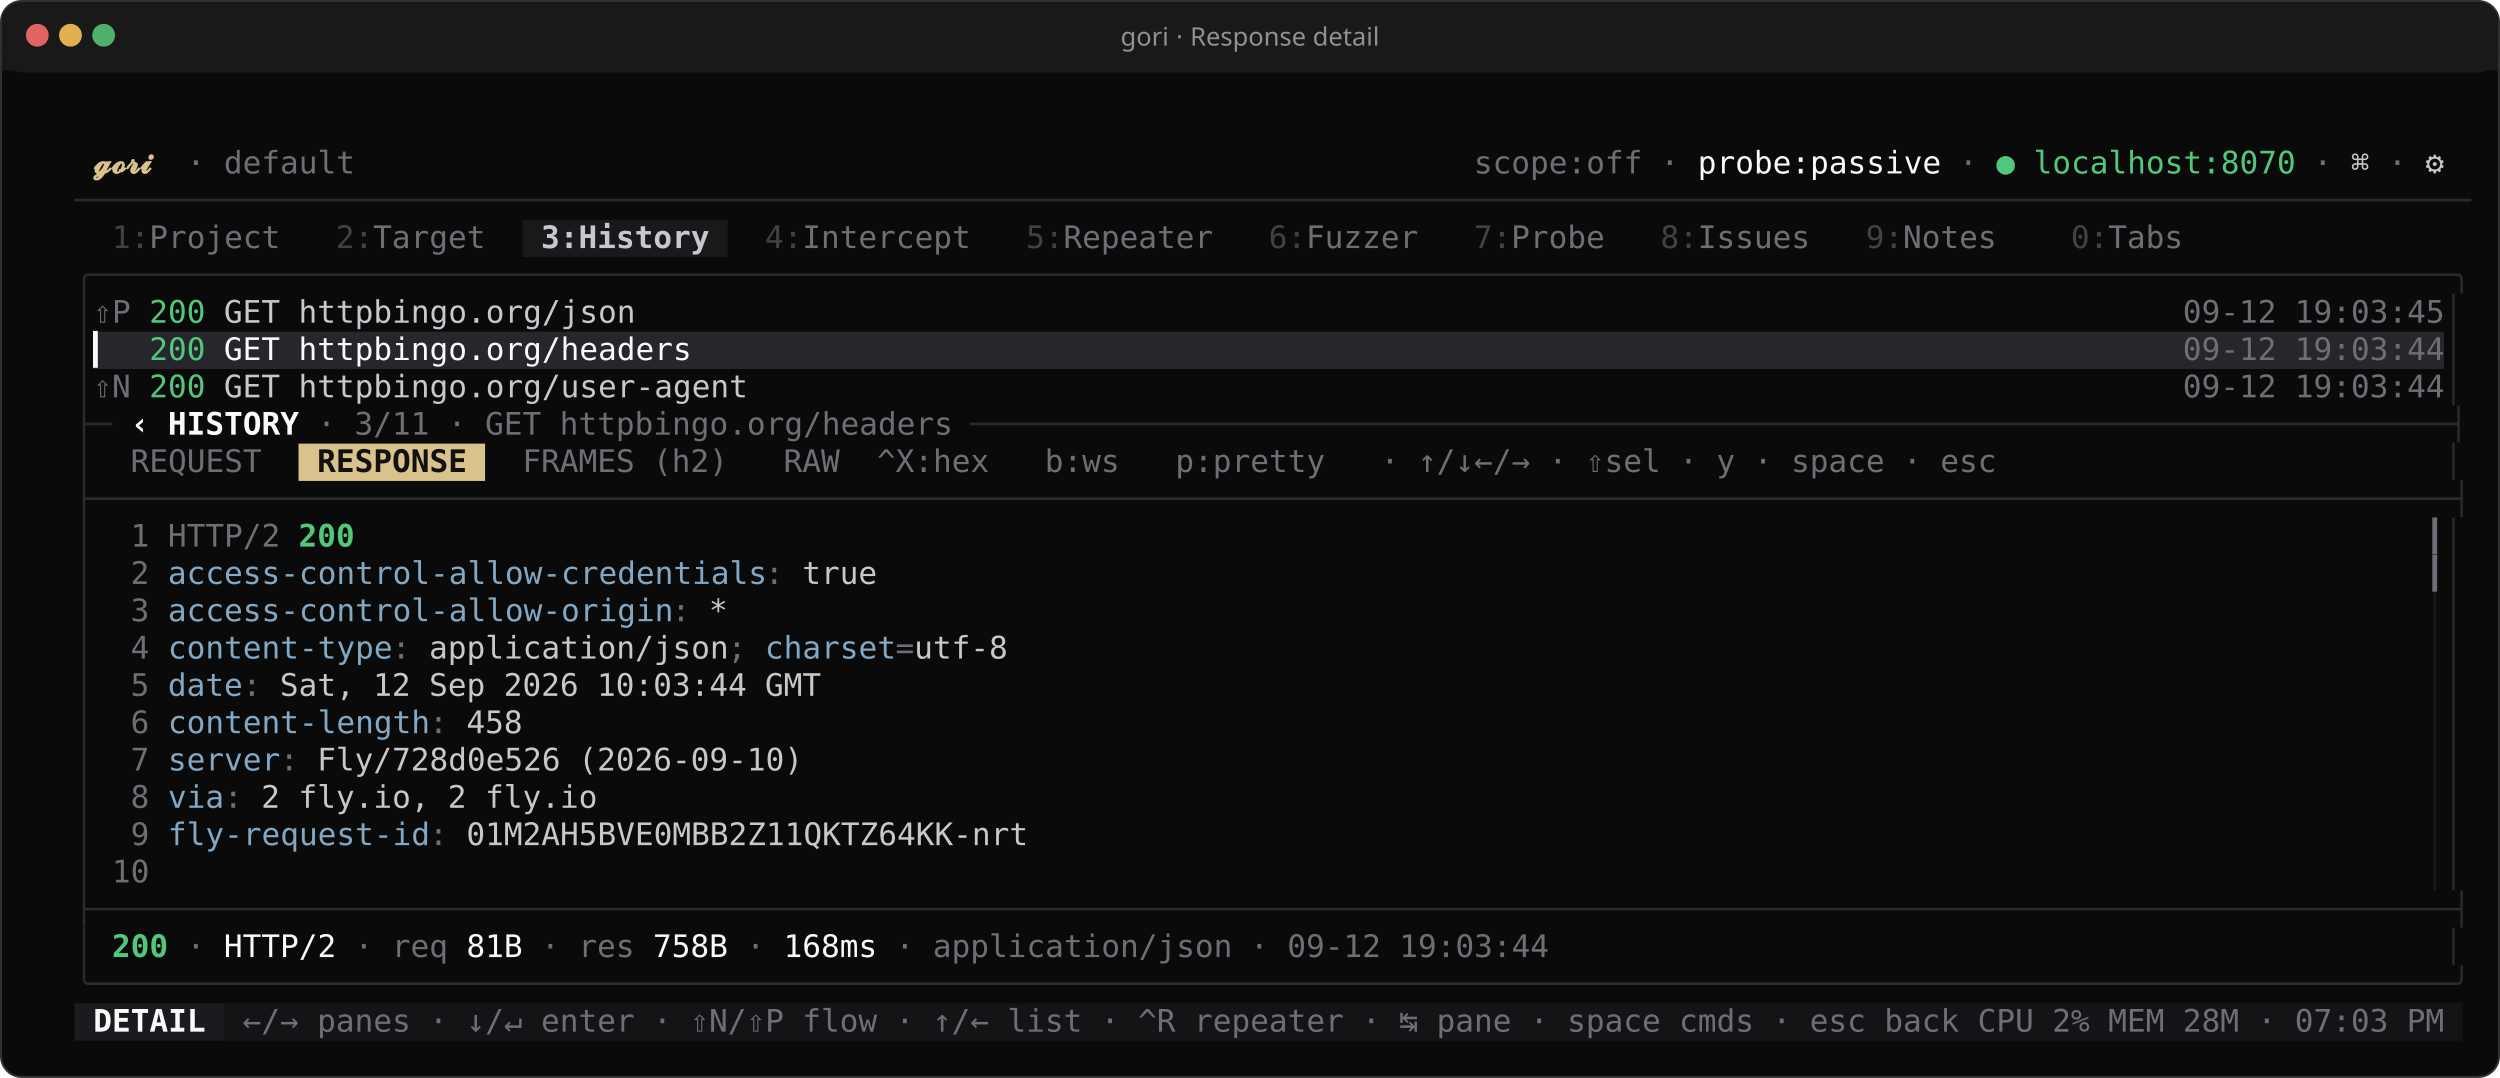
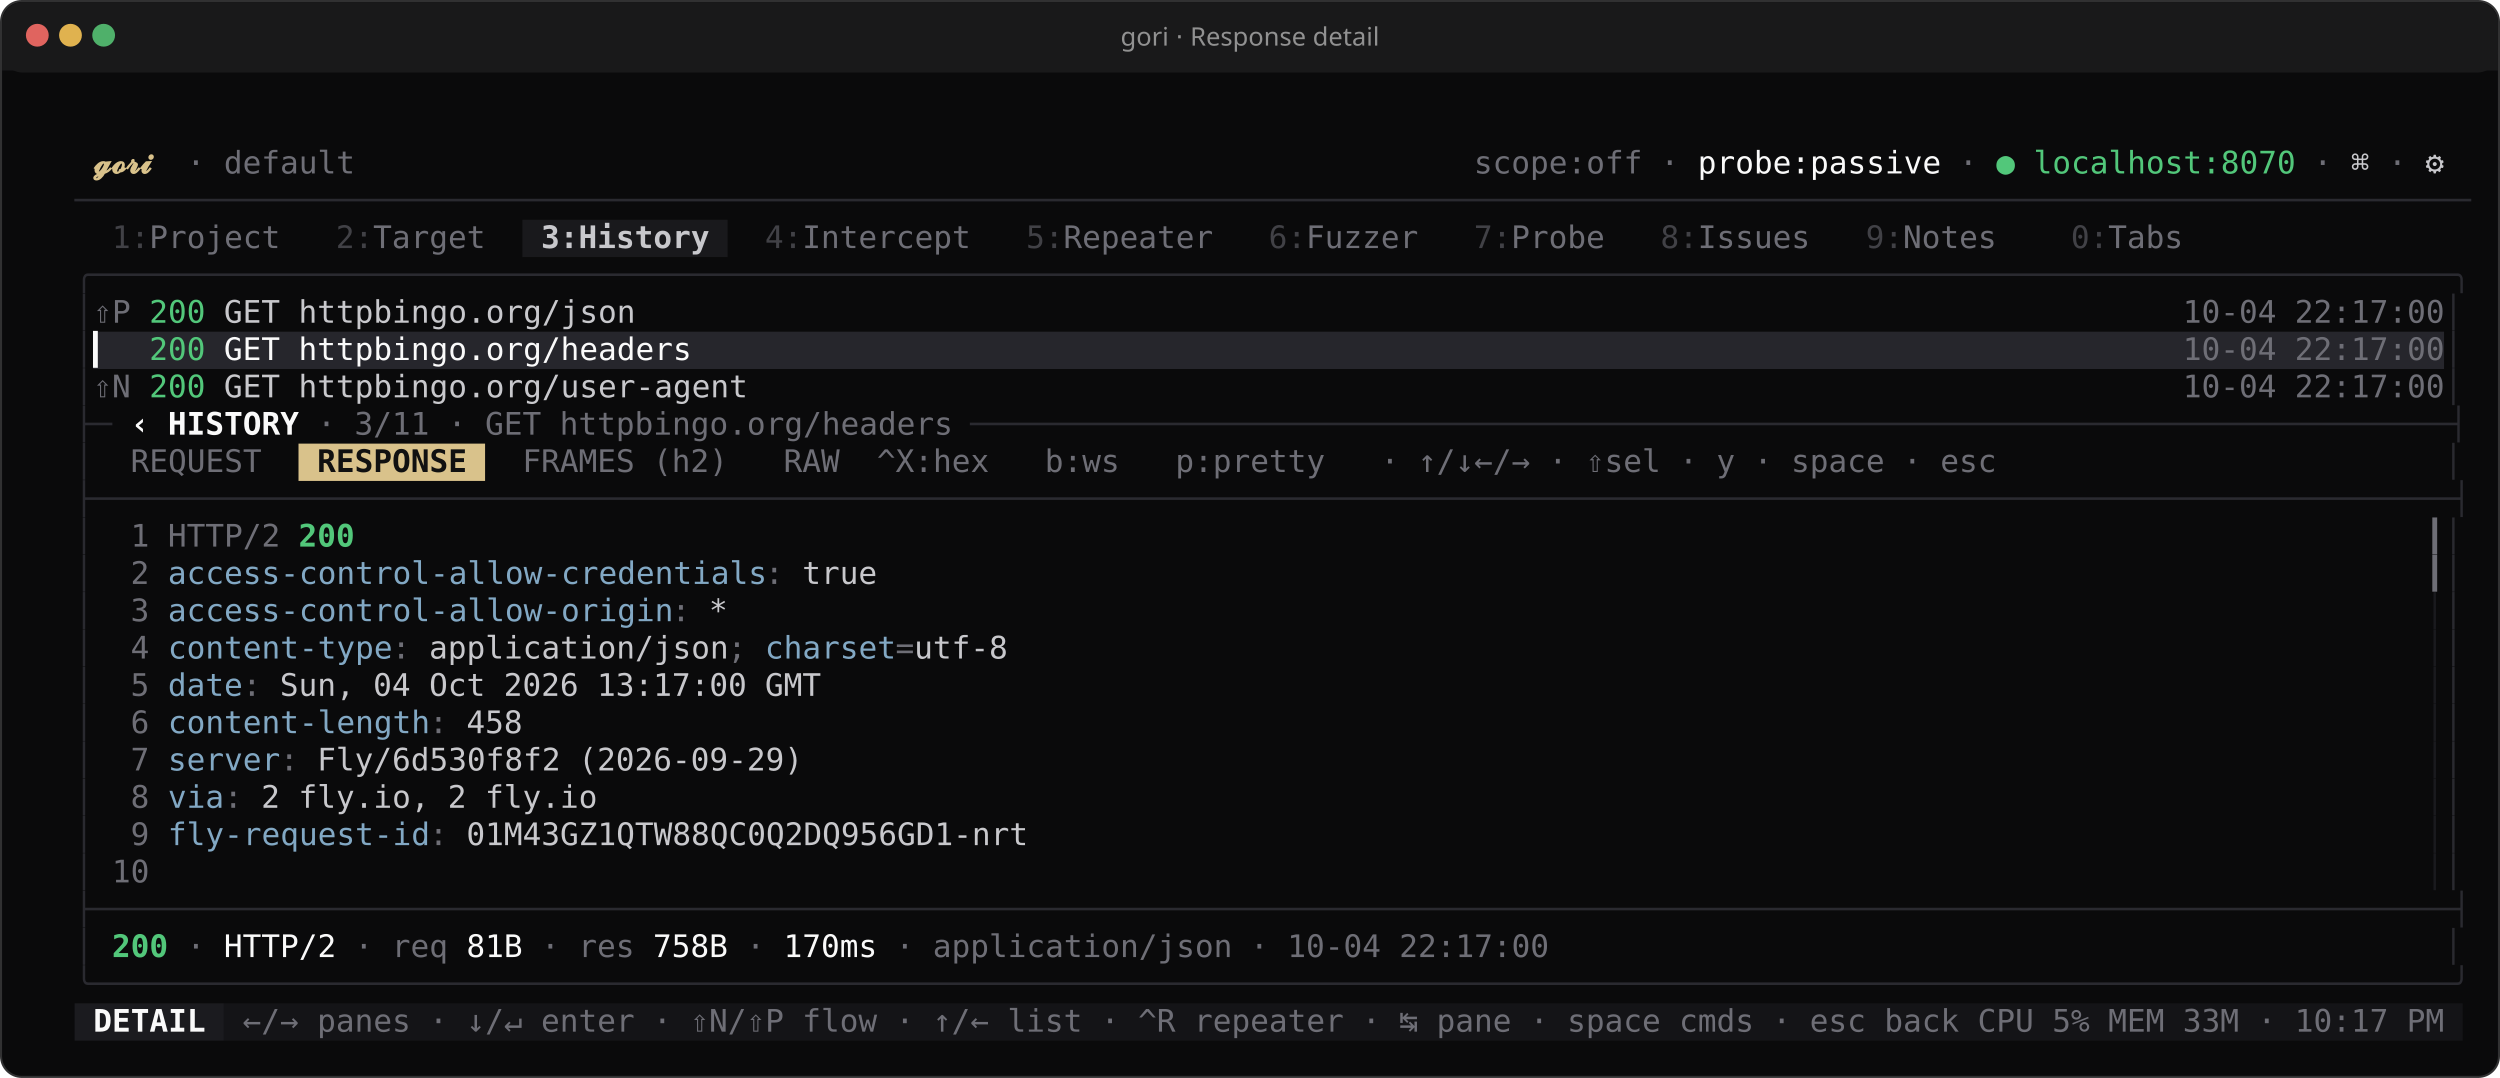
<svg xmlns="http://www.w3.org/2000/svg" width="1206" height="520" viewBox="0 0 1206.0 520.0" font-family="ui-monospace,'SF Mono','JetBrains Mono',Menlo,Consolas,monospace" font-size="15.0px" role="img" aria-label="gori · Response detail">
  <rect x="0.5" y="0.5" width="1205.0" height="519.0" rx="10" ry="10" fill="#0a0a0b" stroke="#313132" stroke-width="1" />
  <rect x="1" y="1" width="1204.0" height="34.0" rx="10" ry="10" fill="#19191a" />
  <rect x="1" y="24.0" width="1204.0" height="10" fill="#19191a" />
  <circle cx="18.0" cy="17.0" r="5.5" fill="#e0645f" />
  <circle cx="34.0" cy="17.0" r="5.5" fill="#e0b24f" />
  <circle cx="50.0" cy="17.0" r="5.5" fill="#4fb06a" />
  <text x="603.0" y="22.0" text-anchor="middle" fill="#919191" font-family="'Apple Symbols','Segoe UI Symbol','Cambria Math','STIX Two Math','Noto Sans Math','DejaVu Sans',ui-monospace,'SF Mono','JetBrains Mono',Menlo,Consolas,monospace" font-size="12.3px">gori · Response detail</text>
  <rect x="252.00" y="106.00" width="99.00" height="18.00" fill="#19191c" />
  <rect x="45.00" y="160.00" width="1134.00" height="18.00" fill="#26262c" />
  <rect x="144.00" y="214.00" width="90.00" height="18.00" fill="#d9c28b" />
  <rect x="36.00" y="484.00" width="72.00" height="18.00" fill="#1b1b1f" />
  <rect x="108.00" y="484.00" width="1080.00" height="18.00" fill="#141417" />
  <text x="45.00" y="83.68" textLength="36.00" lengthAdjust="spacingAndGlyphs" fill="#d9c28b" font-weight="700" xml:space="preserve">𝓰𝓸𝓻𝓲</text>
  <text x="90.00" y="83.68" textLength="9.00" lengthAdjust="spacingAndGlyphs" fill="#6e6e76" xml:space="preserve">·</text>
  <text x="108.00" y="83.68" textLength="63.00" lengthAdjust="spacingAndGlyphs" fill="#6e6e76" xml:space="preserve">default</text>
  <text x="711.00" y="83.68" textLength="81.00" lengthAdjust="spacingAndGlyphs" fill="#6e6e76" xml:space="preserve">scope:off</text>
  <text x="801.00" y="83.68" textLength="9.00" lengthAdjust="spacingAndGlyphs" fill="#6e6e76" xml:space="preserve">·</text>
  <text x="819.00" y="83.68" textLength="117.00" lengthAdjust="spacingAndGlyphs" fill="#fafafa" xml:space="preserve">probe:passive</text>
  <text x="945.00" y="83.68" textLength="9.00" lengthAdjust="spacingAndGlyphs" fill="#6e6e76" xml:space="preserve">·</text>
  <text x="963.00" y="83.68" textLength="9.00" lengthAdjust="spacingAndGlyphs" fill="#52c77a" xml:space="preserve">●</text>
  <text x="981.00" y="83.68" textLength="126.00" lengthAdjust="spacingAndGlyphs" fill="#52c77a" xml:space="preserve">localhost:8070</text>
  <text x="1116.00" y="83.68" textLength="9.00" lengthAdjust="spacingAndGlyphs" fill="#6e6e76" xml:space="preserve">·</text>
  <text x="1134.00" y="83.68" textLength="9.00" lengthAdjust="spacingAndGlyphs" fill="#c8c8cc" xml:space="preserve">⌘</text>
  <text x="1152.00" y="83.68" textLength="9.00" lengthAdjust="spacingAndGlyphs" fill="#6e6e76" xml:space="preserve">·</text>
  <text x="1170.00" y="83.68" textLength="9.00" lengthAdjust="spacingAndGlyphs" fill="#c8c8cc" xml:space="preserve">⚙</text>
  <text x="36.00" y="101.68" textLength="1152.00" lengthAdjust="spacingAndGlyphs" fill="#2a2a30" xml:space="preserve">────────────────────────────────────────────────────────────────────────────────────────────────────────────────────────────────</text>
  <text x="54.00" y="119.68" textLength="18.00" lengthAdjust="spacingAndGlyphs" fill="#414146" xml:space="preserve">1:</text>
  <text x="72.00" y="119.68" textLength="63.00" lengthAdjust="spacingAndGlyphs" fill="#6e6e76" xml:space="preserve">Project</text>
  <text x="162.00" y="119.68" textLength="18.00" lengthAdjust="spacingAndGlyphs" fill="#414146" xml:space="preserve">2:</text>
  <text x="180.00" y="119.68" textLength="54.00" lengthAdjust="spacingAndGlyphs" fill="#6e6e76" xml:space="preserve">Target</text>
  <text x="261.00" y="119.68" textLength="81.00" lengthAdjust="spacingAndGlyphs" fill="#c8c8cc" font-weight="700" xml:space="preserve">3:History</text>
  <text x="369.00" y="119.68" textLength="18.00" lengthAdjust="spacingAndGlyphs" fill="#414146" xml:space="preserve">4:</text>
  <text x="387.00" y="119.68" textLength="81.00" lengthAdjust="spacingAndGlyphs" fill="#6e6e76" xml:space="preserve">Intercept</text>
  <text x="495.00" y="119.68" textLength="18.00" lengthAdjust="spacingAndGlyphs" fill="#414146" xml:space="preserve">5:</text>
  <text x="513.00" y="119.68" textLength="72.00" lengthAdjust="spacingAndGlyphs" fill="#6e6e76" xml:space="preserve">Repeater</text>
  <text x="612.00" y="119.68" textLength="18.00" lengthAdjust="spacingAndGlyphs" fill="#414146" xml:space="preserve">6:</text>
  <text x="630.00" y="119.68" textLength="54.00" lengthAdjust="spacingAndGlyphs" fill="#6e6e76" xml:space="preserve">Fuzzer</text>
  <text x="711.00" y="119.68" textLength="18.00" lengthAdjust="spacingAndGlyphs" fill="#414146" xml:space="preserve">7:</text>
  <text x="729.00" y="119.68" textLength="45.00" lengthAdjust="spacingAndGlyphs" fill="#6e6e76" xml:space="preserve">Probe</text>
  <text x="801.00" y="119.68" textLength="18.00" lengthAdjust="spacingAndGlyphs" fill="#414146" xml:space="preserve">8:</text>
  <text x="819.00" y="119.68" textLength="54.00" lengthAdjust="spacingAndGlyphs" fill="#6e6e76" xml:space="preserve">Issues</text>
  <text x="900.00" y="119.68" textLength="18.00" lengthAdjust="spacingAndGlyphs" fill="#414146" xml:space="preserve">9:</text>
  <text x="918.00" y="119.68" textLength="45.00" lengthAdjust="spacingAndGlyphs" fill="#6e6e76" xml:space="preserve">Notes</text>
  <text x="999.00" y="119.68" textLength="18.00" lengthAdjust="spacingAndGlyphs" fill="#414146" xml:space="preserve">0:</text>
  <text x="1017.00" y="119.68" textLength="36.00" lengthAdjust="spacingAndGlyphs" fill="#6e6e76" xml:space="preserve">Tabs</text>
  <text x="36.00" y="137.68" textLength="1152.00" lengthAdjust="spacingAndGlyphs" fill="#2a2a30" xml:space="preserve">╭──────────────────────────────────────────────────────────────────────────────────────────────────────────────────────────────╮</text>
  <text x="36.00" y="155.68" textLength="9.00" lengthAdjust="spacingAndGlyphs" fill="#2a2a30" xml:space="preserve">│</text>
  <text x="45.00" y="155.68" textLength="18.00" lengthAdjust="spacingAndGlyphs" fill="#6e6e76" xml:space="preserve">⇧P</text>
  <text x="72.00" y="155.68" textLength="27.00" lengthAdjust="spacingAndGlyphs" fill="#52c77a" xml:space="preserve">200</text>
  <text x="108.00" y="155.68" textLength="27.00" lengthAdjust="spacingAndGlyphs" fill="#c8c8cc" xml:space="preserve">GET</text>
  <text x="144.00" y="155.68" textLength="162.00" lengthAdjust="spacingAndGlyphs" fill="#c8c8cc" xml:space="preserve">httpbingo.org/json</text>
-   <text x="1053.00" y="155.68" textLength="45.00" lengthAdjust="spacingAndGlyphs" fill="#6e6e76" xml:space="preserve">09-12</text>
-   <text x="1107.00" y="155.68" textLength="72.00" lengthAdjust="spacingAndGlyphs" fill="#6e6e76" xml:space="preserve">19:03:45</text>
+   <text x="1053.00" y="155.68" textLength="45.00" lengthAdjust="spacingAndGlyphs" fill="#6e6e76" xml:space="preserve">10-04</text>
+   <text x="1107.00" y="155.68" textLength="72.00" lengthAdjust="spacingAndGlyphs" fill="#6e6e76" xml:space="preserve">22:17:00</text>
  <text x="1179.00" y="155.68" textLength="9.00" lengthAdjust="spacingAndGlyphs" fill="#2a2a30" xml:space="preserve">│</text>
  <text x="36.00" y="173.68" textLength="9.00" lengthAdjust="spacingAndGlyphs" fill="#2a2a30" xml:space="preserve">│</text>
  <text x="45.00" y="173.68" textLength="9.00" lengthAdjust="spacingAndGlyphs" fill="#fafafa" xml:space="preserve">▎</text>
  <text x="72.00" y="173.68" textLength="27.00" lengthAdjust="spacingAndGlyphs" fill="#52c77a" xml:space="preserve">200</text>
  <text x="108.00" y="173.68" textLength="27.00" lengthAdjust="spacingAndGlyphs" fill="#fafafa" xml:space="preserve">GET</text>
  <text x="144.00" y="173.68" textLength="189.00" lengthAdjust="spacingAndGlyphs" fill="#fafafa" xml:space="preserve">httpbingo.org/headers</text>
-   <text x="1053.00" y="173.68" textLength="45.00" lengthAdjust="spacingAndGlyphs" fill="#6e6e76" xml:space="preserve">09-12</text>
-   <text x="1107.00" y="173.68" textLength="72.00" lengthAdjust="spacingAndGlyphs" fill="#6e6e76" xml:space="preserve">19:03:44</text>
+   <text x="1053.00" y="173.68" textLength="45.00" lengthAdjust="spacingAndGlyphs" fill="#6e6e76" xml:space="preserve">10-04</text>
+   <text x="1107.00" y="173.68" textLength="72.00" lengthAdjust="spacingAndGlyphs" fill="#6e6e76" xml:space="preserve">22:17:00</text>
  <text x="1179.00" y="173.68" textLength="9.00" lengthAdjust="spacingAndGlyphs" fill="#2a2a30" xml:space="preserve">│</text>
  <text x="36.00" y="191.68" textLength="9.00" lengthAdjust="spacingAndGlyphs" fill="#2a2a30" xml:space="preserve">│</text>
  <text x="45.00" y="191.68" textLength="18.00" lengthAdjust="spacingAndGlyphs" fill="#6e6e76" xml:space="preserve">⇧N</text>
  <text x="72.00" y="191.68" textLength="27.00" lengthAdjust="spacingAndGlyphs" fill="#52c77a" xml:space="preserve">200</text>
  <text x="108.00" y="191.68" textLength="27.00" lengthAdjust="spacingAndGlyphs" fill="#c8c8cc" xml:space="preserve">GET</text>
  <text x="144.00" y="191.68" textLength="216.00" lengthAdjust="spacingAndGlyphs" fill="#c8c8cc" xml:space="preserve">httpbingo.org/user-agent</text>
-   <text x="1053.00" y="191.68" textLength="45.00" lengthAdjust="spacingAndGlyphs" fill="#6e6e76" xml:space="preserve">09-12</text>
-   <text x="1107.00" y="191.68" textLength="72.00" lengthAdjust="spacingAndGlyphs" fill="#6e6e76" xml:space="preserve">19:03:44</text>
+   <text x="1053.00" y="191.68" textLength="45.00" lengthAdjust="spacingAndGlyphs" fill="#6e6e76" xml:space="preserve">10-04</text>
+   <text x="1107.00" y="191.68" textLength="72.00" lengthAdjust="spacingAndGlyphs" fill="#6e6e76" xml:space="preserve">22:17:00</text>
  <text x="1179.00" y="191.68" textLength="9.00" lengthAdjust="spacingAndGlyphs" fill="#2a2a30" xml:space="preserve">│</text>
  <text x="36.00" y="209.68" textLength="18.00" lengthAdjust="spacingAndGlyphs" fill="#2a2a30" xml:space="preserve">├─</text>
  <text x="63.00" y="209.68" textLength="9.00" lengthAdjust="spacingAndGlyphs" fill="#fafafa" font-weight="700" xml:space="preserve">‹</text>
  <text x="81.00" y="209.68" textLength="63.00" lengthAdjust="spacingAndGlyphs" fill="#fafafa" font-weight="700" xml:space="preserve">HISTORY</text>
  <text x="153.00" y="209.68" textLength="9.00" lengthAdjust="spacingAndGlyphs" fill="#6e6e76" xml:space="preserve">·</text>
  <text x="171.00" y="209.68" textLength="36.00" lengthAdjust="spacingAndGlyphs" fill="#6e6e76" xml:space="preserve">3/11</text>
  <text x="216.00" y="209.68" textLength="9.00" lengthAdjust="spacingAndGlyphs" fill="#6e6e76" xml:space="preserve">·</text>
  <text x="234.00" y="209.68" textLength="27.00" lengthAdjust="spacingAndGlyphs" fill="#6e6e76" xml:space="preserve">GET</text>
  <text x="270.00" y="209.68" textLength="189.00" lengthAdjust="spacingAndGlyphs" fill="#6e6e76" xml:space="preserve">httpbingo.org/headers</text>
  <text x="468.00" y="209.68" textLength="720.00" lengthAdjust="spacingAndGlyphs" fill="#2a2a30" xml:space="preserve">───────────────────────────────────────────────────────────────────────────────┤</text>
  <text x="36.00" y="227.68" textLength="9.00" lengthAdjust="spacingAndGlyphs" fill="#2a2a30" xml:space="preserve">│</text>
  <text x="63.00" y="227.68" textLength="63.00" lengthAdjust="spacingAndGlyphs" fill="#6e6e76" xml:space="preserve">REQUEST</text>
  <text x="153.00" y="227.68" textLength="72.00" lengthAdjust="spacingAndGlyphs" fill="#111111" font-weight="700" xml:space="preserve">RESPONSE</text>
  <text x="252.00" y="227.68" textLength="54.00" lengthAdjust="spacingAndGlyphs" fill="#6e6e76" xml:space="preserve">FRAMES</text>
  <text x="315.00" y="227.68" textLength="36.00" lengthAdjust="spacingAndGlyphs" fill="#6e6e76" xml:space="preserve">(h2)</text>
  <text x="378.00" y="227.68" textLength="27.00" lengthAdjust="spacingAndGlyphs" fill="#6e6e76" xml:space="preserve">RAW</text>
  <text x="423.00" y="227.68" textLength="54.00" lengthAdjust="spacingAndGlyphs" fill="#6e6e76" xml:space="preserve">^X:hex</text>
  <text x="504.00" y="227.68" textLength="36.00" lengthAdjust="spacingAndGlyphs" fill="#6e6e76" xml:space="preserve">b:ws</text>
  <text x="567.00" y="227.68" textLength="72.00" lengthAdjust="spacingAndGlyphs" fill="#6e6e76" xml:space="preserve">p:pretty</text>
  <text x="666.00" y="227.68" textLength="9.00" lengthAdjust="spacingAndGlyphs" fill="#6e6e76" xml:space="preserve">·</text>
  <text x="684.00" y="227.68" textLength="54.00" lengthAdjust="spacingAndGlyphs" fill="#6e6e76" xml:space="preserve">↑/↓←/→</text>
  <text x="747.00" y="227.68" textLength="9.00" lengthAdjust="spacingAndGlyphs" fill="#6e6e76" xml:space="preserve">·</text>
  <text x="765.00" y="227.68" textLength="36.00" lengthAdjust="spacingAndGlyphs" fill="#6e6e76" xml:space="preserve">⇧sel</text>
  <text x="810.00" y="227.68" textLength="9.00" lengthAdjust="spacingAndGlyphs" fill="#6e6e76" xml:space="preserve">·</text>
  <text x="828.00" y="227.68" textLength="9.00" lengthAdjust="spacingAndGlyphs" fill="#6e6e76" xml:space="preserve">y</text>
  <text x="846.00" y="227.68" textLength="9.00" lengthAdjust="spacingAndGlyphs" fill="#6e6e76" xml:space="preserve">·</text>
  <text x="864.00" y="227.68" textLength="45.00" lengthAdjust="spacingAndGlyphs" fill="#6e6e76" xml:space="preserve">space</text>
  <text x="918.00" y="227.68" textLength="9.00" lengthAdjust="spacingAndGlyphs" fill="#6e6e76" xml:space="preserve">·</text>
  <text x="936.00" y="227.68" textLength="27.00" lengthAdjust="spacingAndGlyphs" fill="#6e6e76" xml:space="preserve">esc</text>
  <text x="1179.00" y="227.68" textLength="9.00" lengthAdjust="spacingAndGlyphs" fill="#2a2a30" xml:space="preserve">│</text>
  <text x="36.00" y="245.68" textLength="1152.00" lengthAdjust="spacingAndGlyphs" fill="#2a2a30" xml:space="preserve">├──────────────────────────────────────────────────────────────────────────────────────────────────────────────────────────────┤</text>
  <text x="36.00" y="263.68" textLength="9.00" lengthAdjust="spacingAndGlyphs" fill="#2a2a30" xml:space="preserve">│</text>
  <text x="63.00" y="263.68" textLength="9.00" lengthAdjust="spacingAndGlyphs" fill="#6e6e76" xml:space="preserve">1</text>
  <text x="81.00" y="263.68" textLength="54.00" lengthAdjust="spacingAndGlyphs" fill="#6e6e76" xml:space="preserve">HTTP/2</text>
  <text x="144.00" y="263.68" textLength="27.00" lengthAdjust="spacingAndGlyphs" fill="#52c77a" font-weight="700" xml:space="preserve">200</text>
  <text x="1170.00" y="263.68" textLength="9.00" lengthAdjust="spacingAndGlyphs" fill="#6e6e76" xml:space="preserve">┃</text>
  <text x="1179.00" y="263.68" textLength="9.00" lengthAdjust="spacingAndGlyphs" fill="#2a2a30" xml:space="preserve">│</text>
  <text x="36.00" y="281.68" textLength="9.00" lengthAdjust="spacingAndGlyphs" fill="#2a2a30" xml:space="preserve">│</text>
  <text x="63.00" y="281.68" textLength="9.00" lengthAdjust="spacingAndGlyphs" fill="#6e6e76" xml:space="preserve">2</text>
  <text x="81.00" y="281.68" textLength="288.00" lengthAdjust="spacingAndGlyphs" fill="#82a8c4" xml:space="preserve">access-control-allow-credentials</text>
  <text x="369.00" y="281.68" textLength="9.00" lengthAdjust="spacingAndGlyphs" fill="#6e6e76" xml:space="preserve">:</text>
  <text x="387.00" y="281.68" textLength="36.00" lengthAdjust="spacingAndGlyphs" fill="#c8c8cc" xml:space="preserve">true</text>
  <text x="1170.00" y="281.68" textLength="9.00" lengthAdjust="spacingAndGlyphs" fill="#6e6e76" xml:space="preserve">┃</text>
  <text x="1179.00" y="281.68" textLength="9.00" lengthAdjust="spacingAndGlyphs" fill="#2a2a30" xml:space="preserve">│</text>
  <text x="36.00" y="299.68" textLength="9.00" lengthAdjust="spacingAndGlyphs" fill="#2a2a30" xml:space="preserve">│</text>
  <text x="63.00" y="299.68" textLength="9.00" lengthAdjust="spacingAndGlyphs" fill="#6e6e76" xml:space="preserve">3</text>
  <text x="81.00" y="299.68" textLength="243.00" lengthAdjust="spacingAndGlyphs" fill="#82a8c4" xml:space="preserve">access-control-allow-origin</text>
  <text x="324.00" y="299.68" textLength="9.00" lengthAdjust="spacingAndGlyphs" fill="#6e6e76" xml:space="preserve">:</text>
  <text x="342.00" y="299.68" textLength="9.00" lengthAdjust="spacingAndGlyphs" fill="#c8c8cc" xml:space="preserve">*</text>
  <text x="1170.00" y="299.68" textLength="9.00" lengthAdjust="spacingAndGlyphs" fill="#1a1a1e" xml:space="preserve">│</text>
  <text x="1179.00" y="299.68" textLength="9.00" lengthAdjust="spacingAndGlyphs" fill="#2a2a30" xml:space="preserve">│</text>
  <text x="36.00" y="317.68" textLength="9.00" lengthAdjust="spacingAndGlyphs" fill="#2a2a30" xml:space="preserve">│</text>
  <text x="63.00" y="317.68" textLength="9.00" lengthAdjust="spacingAndGlyphs" fill="#6e6e76" xml:space="preserve">4</text>
  <text x="81.00" y="317.68" textLength="108.00" lengthAdjust="spacingAndGlyphs" fill="#82a8c4" xml:space="preserve">content-type</text>
  <text x="189.00" y="317.68" textLength="9.00" lengthAdjust="spacingAndGlyphs" fill="#6e6e76" xml:space="preserve">:</text>
  <text x="207.00" y="317.68" textLength="144.00" lengthAdjust="spacingAndGlyphs" fill="#c8c8cc" xml:space="preserve">application/json</text>
  <text x="351.00" y="317.68" textLength="9.00" lengthAdjust="spacingAndGlyphs" fill="#6e6e76" xml:space="preserve">;</text>
  <text x="369.00" y="317.68" textLength="63.00" lengthAdjust="spacingAndGlyphs" fill="#82a8c4" xml:space="preserve">charset</text>
  <text x="432.00" y="317.68" textLength="9.00" lengthAdjust="spacingAndGlyphs" fill="#6e6e76" xml:space="preserve">=</text>
  <text x="441.00" y="317.68" textLength="45.00" lengthAdjust="spacingAndGlyphs" fill="#c8c8cc" xml:space="preserve">utf-8</text>
  <text x="1170.00" y="317.68" textLength="9.00" lengthAdjust="spacingAndGlyphs" fill="#1a1a1e" xml:space="preserve">│</text>
  <text x="1179.00" y="317.68" textLength="9.00" lengthAdjust="spacingAndGlyphs" fill="#2a2a30" xml:space="preserve">│</text>
  <text x="36.00" y="335.68" textLength="9.00" lengthAdjust="spacingAndGlyphs" fill="#2a2a30" xml:space="preserve">│</text>
  <text x="63.00" y="335.68" textLength="9.00" lengthAdjust="spacingAndGlyphs" fill="#6e6e76" xml:space="preserve">5</text>
  <text x="81.00" y="335.68" textLength="36.00" lengthAdjust="spacingAndGlyphs" fill="#82a8c4" xml:space="preserve">date</text>
  <text x="117.00" y="335.68" textLength="9.00" lengthAdjust="spacingAndGlyphs" fill="#6e6e76" xml:space="preserve">:</text>
-   <text x="135.00" y="335.68" textLength="36.00" lengthAdjust="spacingAndGlyphs" fill="#c8c8cc" xml:space="preserve">Sat,</text>
-   <text x="180.00" y="335.68" textLength="18.00" lengthAdjust="spacingAndGlyphs" fill="#c8c8cc" xml:space="preserve">12</text>
-   <text x="207.00" y="335.68" textLength="27.00" lengthAdjust="spacingAndGlyphs" fill="#c8c8cc" xml:space="preserve">Sep</text>
+   <text x="135.00" y="335.68" textLength="36.00" lengthAdjust="spacingAndGlyphs" fill="#c8c8cc" xml:space="preserve">Sun,</text>
+   <text x="180.00" y="335.68" textLength="18.00" lengthAdjust="spacingAndGlyphs" fill="#c8c8cc" xml:space="preserve">04</text>
+   <text x="207.00" y="335.68" textLength="27.00" lengthAdjust="spacingAndGlyphs" fill="#c8c8cc" xml:space="preserve">Oct</text>
  <text x="243.00" y="335.68" textLength="36.00" lengthAdjust="spacingAndGlyphs" fill="#c8c8cc" xml:space="preserve">2026</text>
-   <text x="288.00" y="335.68" textLength="72.00" lengthAdjust="spacingAndGlyphs" fill="#c8c8cc" xml:space="preserve">10:03:44</text>
+   <text x="288.00" y="335.68" textLength="72.00" lengthAdjust="spacingAndGlyphs" fill="#c8c8cc" xml:space="preserve">13:17:00</text>
  <text x="369.00" y="335.68" textLength="27.00" lengthAdjust="spacingAndGlyphs" fill="#c8c8cc" xml:space="preserve">GMT</text>
  <text x="1170.00" y="335.68" textLength="9.00" lengthAdjust="spacingAndGlyphs" fill="#1a1a1e" xml:space="preserve">│</text>
  <text x="1179.00" y="335.68" textLength="9.00" lengthAdjust="spacingAndGlyphs" fill="#2a2a30" xml:space="preserve">│</text>
  <text x="36.00" y="353.68" textLength="9.00" lengthAdjust="spacingAndGlyphs" fill="#2a2a30" xml:space="preserve">│</text>
  <text x="63.00" y="353.68" textLength="9.00" lengthAdjust="spacingAndGlyphs" fill="#6e6e76" xml:space="preserve">6</text>
  <text x="81.00" y="353.68" textLength="126.00" lengthAdjust="spacingAndGlyphs" fill="#82a8c4" xml:space="preserve">content-length</text>
  <text x="207.00" y="353.68" textLength="9.00" lengthAdjust="spacingAndGlyphs" fill="#6e6e76" xml:space="preserve">:</text>
  <text x="225.00" y="353.68" textLength="27.00" lengthAdjust="spacingAndGlyphs" fill="#c8c8cc" xml:space="preserve">458</text>
  <text x="1170.00" y="353.68" textLength="9.00" lengthAdjust="spacingAndGlyphs" fill="#1a1a1e" xml:space="preserve">│</text>
  <text x="1179.00" y="353.68" textLength="9.00" lengthAdjust="spacingAndGlyphs" fill="#2a2a30" xml:space="preserve">│</text>
  <text x="36.00" y="371.68" textLength="9.00" lengthAdjust="spacingAndGlyphs" fill="#2a2a30" xml:space="preserve">│</text>
  <text x="63.00" y="371.68" textLength="9.00" lengthAdjust="spacingAndGlyphs" fill="#6e6e76" xml:space="preserve">7</text>
  <text x="81.00" y="371.68" textLength="54.00" lengthAdjust="spacingAndGlyphs" fill="#82a8c4" xml:space="preserve">server</text>
  <text x="135.00" y="371.68" textLength="9.00" lengthAdjust="spacingAndGlyphs" fill="#6e6e76" xml:space="preserve">:</text>
-   <text x="153.00" y="371.68" textLength="117.00" lengthAdjust="spacingAndGlyphs" fill="#c8c8cc" xml:space="preserve">Fly/728d0e526</text>
-   <text x="279.00" y="371.68" textLength="108.00" lengthAdjust="spacingAndGlyphs" fill="#c8c8cc" xml:space="preserve">(2026-09-10)</text>
+   <text x="153.00" y="371.68" textLength="117.00" lengthAdjust="spacingAndGlyphs" fill="#c8c8cc" xml:space="preserve">Fly/6d530f8f2</text>
+   <text x="279.00" y="371.68" textLength="108.00" lengthAdjust="spacingAndGlyphs" fill="#c8c8cc" xml:space="preserve">(2026-09-29)</text>
  <text x="1170.00" y="371.68" textLength="9.00" lengthAdjust="spacingAndGlyphs" fill="#1a1a1e" xml:space="preserve">│</text>
  <text x="1179.00" y="371.68" textLength="9.00" lengthAdjust="spacingAndGlyphs" fill="#2a2a30" xml:space="preserve">│</text>
  <text x="36.00" y="389.68" textLength="9.00" lengthAdjust="spacingAndGlyphs" fill="#2a2a30" xml:space="preserve">│</text>
  <text x="63.00" y="389.68" textLength="9.00" lengthAdjust="spacingAndGlyphs" fill="#6e6e76" xml:space="preserve">8</text>
  <text x="81.00" y="389.68" textLength="27.00" lengthAdjust="spacingAndGlyphs" fill="#82a8c4" xml:space="preserve">via</text>
  <text x="108.00" y="389.68" textLength="9.00" lengthAdjust="spacingAndGlyphs" fill="#6e6e76" xml:space="preserve">:</text>
  <text x="126.00" y="389.68" textLength="9.00" lengthAdjust="spacingAndGlyphs" fill="#c8c8cc" xml:space="preserve">2</text>
  <text x="144.00" y="389.68" textLength="63.00" lengthAdjust="spacingAndGlyphs" fill="#c8c8cc" xml:space="preserve">fly.io,</text>
  <text x="216.00" y="389.68" textLength="9.00" lengthAdjust="spacingAndGlyphs" fill="#c8c8cc" xml:space="preserve">2</text>
  <text x="234.00" y="389.68" textLength="54.00" lengthAdjust="spacingAndGlyphs" fill="#c8c8cc" xml:space="preserve">fly.io</text>
  <text x="1170.00" y="389.68" textLength="9.00" lengthAdjust="spacingAndGlyphs" fill="#1a1a1e" xml:space="preserve">│</text>
  <text x="1179.00" y="389.68" textLength="9.00" lengthAdjust="spacingAndGlyphs" fill="#2a2a30" xml:space="preserve">│</text>
  <text x="36.00" y="407.68" textLength="9.00" lengthAdjust="spacingAndGlyphs" fill="#2a2a30" xml:space="preserve">│</text>
  <text x="63.00" y="407.68" textLength="9.00" lengthAdjust="spacingAndGlyphs" fill="#6e6e76" xml:space="preserve">9</text>
  <text x="81.00" y="407.68" textLength="126.00" lengthAdjust="spacingAndGlyphs" fill="#82a8c4" xml:space="preserve">fly-request-id</text>
  <text x="207.00" y="407.68" textLength="9.00" lengthAdjust="spacingAndGlyphs" fill="#6e6e76" xml:space="preserve">:</text>
-   <text x="225.00" y="407.68" textLength="270.00" lengthAdjust="spacingAndGlyphs" fill="#c8c8cc" xml:space="preserve">01M2AH5BVE0MBB2Z11QKTZ64KK-nrt</text>
+   <text x="225.00" y="407.68" textLength="270.00" lengthAdjust="spacingAndGlyphs" fill="#c8c8cc" xml:space="preserve">01M43GZ1QTW88QC0Q2DQ956GD1-nrt</text>
  <text x="1170.00" y="407.68" textLength="9.00" lengthAdjust="spacingAndGlyphs" fill="#1a1a1e" xml:space="preserve">│</text>
  <text x="1179.00" y="407.68" textLength="9.00" lengthAdjust="spacingAndGlyphs" fill="#2a2a30" xml:space="preserve">│</text>
  <text x="36.00" y="425.68" textLength="9.00" lengthAdjust="spacingAndGlyphs" fill="#2a2a30" xml:space="preserve">│</text>
  <text x="54.00" y="425.68" textLength="18.00" lengthAdjust="spacingAndGlyphs" fill="#6e6e76" xml:space="preserve">10</text>
  <text x="1170.00" y="425.68" textLength="9.00" lengthAdjust="spacingAndGlyphs" fill="#1a1a1e" xml:space="preserve">│</text>
  <text x="1179.00" y="425.68" textLength="9.00" lengthAdjust="spacingAndGlyphs" fill="#2a2a30" xml:space="preserve">│</text>
  <text x="36.00" y="443.68" textLength="1152.00" lengthAdjust="spacingAndGlyphs" fill="#2a2a30" xml:space="preserve">├──────────────────────────────────────────────────────────────────────────────────────────────────────────────────────────────┤</text>
  <text x="36.00" y="461.68" textLength="9.00" lengthAdjust="spacingAndGlyphs" fill="#2a2a30" xml:space="preserve">│</text>
  <text x="54.00" y="461.68" textLength="27.00" lengthAdjust="spacingAndGlyphs" fill="#52c77a" font-weight="700" xml:space="preserve">200</text>
  <text x="90.00" y="461.68" textLength="9.00" lengthAdjust="spacingAndGlyphs" fill="#6e6e76" xml:space="preserve">·</text>
  <text x="108.00" y="461.68" textLength="54.00" lengthAdjust="spacingAndGlyphs" fill="#fafafa" xml:space="preserve">HTTP/2</text>
  <text x="171.00" y="461.68" textLength="9.00" lengthAdjust="spacingAndGlyphs" fill="#6e6e76" xml:space="preserve">·</text>
  <text x="189.00" y="461.68" textLength="27.00" lengthAdjust="spacingAndGlyphs" fill="#6e6e76" xml:space="preserve">req</text>
  <text x="225.00" y="461.68" textLength="27.00" lengthAdjust="spacingAndGlyphs" fill="#fafafa" xml:space="preserve">81B</text>
  <text x="261.00" y="461.68" textLength="9.00" lengthAdjust="spacingAndGlyphs" fill="#6e6e76" xml:space="preserve">·</text>
  <text x="279.00" y="461.68" textLength="27.00" lengthAdjust="spacingAndGlyphs" fill="#6e6e76" xml:space="preserve">res</text>
  <text x="315.00" y="461.68" textLength="36.00" lengthAdjust="spacingAndGlyphs" fill="#fafafa" xml:space="preserve">758B</text>
  <text x="360.00" y="461.68" textLength="9.00" lengthAdjust="spacingAndGlyphs" fill="#6e6e76" xml:space="preserve">·</text>
-   <text x="378.00" y="461.68" textLength="45.00" lengthAdjust="spacingAndGlyphs" fill="#fafafa" xml:space="preserve">168ms</text>
+   <text x="378.00" y="461.68" textLength="45.00" lengthAdjust="spacingAndGlyphs" fill="#fafafa" xml:space="preserve">170ms</text>
  <text x="432.00" y="461.68" textLength="9.00" lengthAdjust="spacingAndGlyphs" fill="#6e6e76" xml:space="preserve">·</text>
  <text x="450.00" y="461.68" textLength="144.00" lengthAdjust="spacingAndGlyphs" fill="#6e6e76" xml:space="preserve">application/json</text>
  <text x="603.00" y="461.68" textLength="9.00" lengthAdjust="spacingAndGlyphs" fill="#6e6e76" xml:space="preserve">·</text>
-   <text x="621.00" y="461.68" textLength="45.00" lengthAdjust="spacingAndGlyphs" fill="#6e6e76" xml:space="preserve">09-12</text>
-   <text x="675.00" y="461.68" textLength="72.00" lengthAdjust="spacingAndGlyphs" fill="#6e6e76" xml:space="preserve">19:03:44</text>
+   <text x="621.00" y="461.68" textLength="45.00" lengthAdjust="spacingAndGlyphs" fill="#6e6e76" xml:space="preserve">10-04</text>
+   <text x="675.00" y="461.68" textLength="72.00" lengthAdjust="spacingAndGlyphs" fill="#6e6e76" xml:space="preserve">22:17:00</text>
  <text x="1179.00" y="461.68" textLength="9.00" lengthAdjust="spacingAndGlyphs" fill="#2a2a30" xml:space="preserve">│</text>
  <text x="36.00" y="479.68" textLength="1152.00" lengthAdjust="spacingAndGlyphs" fill="#2a2a30" xml:space="preserve">╰──────────────────────────────────────────────────────────────────────────────────────────────────────────────────────────────╯</text>
  <text x="45.00" y="497.68" textLength="54.00" lengthAdjust="spacingAndGlyphs" fill="#fafafa" font-weight="700" xml:space="preserve">DETAIL</text>
  <text x="117.00" y="497.68" textLength="27.00" lengthAdjust="spacingAndGlyphs" fill="#6e6e76" xml:space="preserve">←/→</text>
  <text x="153.00" y="497.68" textLength="45.00" lengthAdjust="spacingAndGlyphs" fill="#6e6e76" xml:space="preserve">panes</text>
  <text x="207.00" y="497.68" textLength="9.00" lengthAdjust="spacingAndGlyphs" fill="#6e6e76" xml:space="preserve">·</text>
  <text x="225.00" y="497.68" textLength="27.00" lengthAdjust="spacingAndGlyphs" fill="#6e6e76" xml:space="preserve">↓/↵</text>
  <text x="261.00" y="497.68" textLength="45.00" lengthAdjust="spacingAndGlyphs" fill="#6e6e76" xml:space="preserve">enter</text>
  <text x="315.00" y="497.68" textLength="9.00" lengthAdjust="spacingAndGlyphs" fill="#6e6e76" xml:space="preserve">·</text>
  <text x="333.00" y="497.68" textLength="45.00" lengthAdjust="spacingAndGlyphs" fill="#6e6e76" xml:space="preserve">⇧N/⇧P</text>
  <text x="387.00" y="497.68" textLength="36.00" lengthAdjust="spacingAndGlyphs" fill="#6e6e76" xml:space="preserve">flow</text>
  <text x="432.00" y="497.68" textLength="9.00" lengthAdjust="spacingAndGlyphs" fill="#6e6e76" xml:space="preserve">·</text>
  <text x="450.00" y="497.68" textLength="27.00" lengthAdjust="spacingAndGlyphs" fill="#6e6e76" xml:space="preserve">↑/←</text>
  <text x="486.00" y="497.68" textLength="36.00" lengthAdjust="spacingAndGlyphs" fill="#6e6e76" xml:space="preserve">list</text>
  <text x="531.00" y="497.68" textLength="9.00" lengthAdjust="spacingAndGlyphs" fill="#6e6e76" xml:space="preserve">·</text>
  <text x="549.00" y="497.68" textLength="18.00" lengthAdjust="spacingAndGlyphs" fill="#6e6e76" xml:space="preserve">^R</text>
  <text x="576.00" y="497.68" textLength="72.00" lengthAdjust="spacingAndGlyphs" fill="#6e6e76" xml:space="preserve">repeater</text>
  <text x="657.00" y="497.68" textLength="9.00" lengthAdjust="spacingAndGlyphs" fill="#6e6e76" xml:space="preserve">·</text>
  <text x="675.00" y="497.68" textLength="9.00" lengthAdjust="spacingAndGlyphs" fill="#6e6e76" xml:space="preserve">↹</text>
  <text x="693.00" y="497.68" textLength="36.00" lengthAdjust="spacingAndGlyphs" fill="#6e6e76" xml:space="preserve">pane</text>
  <text x="738.00" y="497.68" textLength="9.00" lengthAdjust="spacingAndGlyphs" fill="#6e6e76" xml:space="preserve">·</text>
  <text x="756.00" y="497.68" textLength="45.00" lengthAdjust="spacingAndGlyphs" fill="#6e6e76" xml:space="preserve">space</text>
  <text x="810.00" y="497.68" textLength="36.00" lengthAdjust="spacingAndGlyphs" fill="#6e6e76" xml:space="preserve">cmds</text>
  <text x="855.00" y="497.68" textLength="9.00" lengthAdjust="spacingAndGlyphs" fill="#6e6e76" xml:space="preserve">·</text>
  <text x="873.00" y="497.68" textLength="27.00" lengthAdjust="spacingAndGlyphs" fill="#6e6e76" xml:space="preserve">esc</text>
  <text x="909.00" y="497.68" textLength="36.00" lengthAdjust="spacingAndGlyphs" fill="#6e6e76" xml:space="preserve">back</text>
  <text x="954.00" y="497.68" textLength="27.00" lengthAdjust="spacingAndGlyphs" fill="#6e6e76" xml:space="preserve">CPU</text>
-   <text x="990.00" y="497.68" textLength="18.00" lengthAdjust="spacingAndGlyphs" fill="#6e6e76" xml:space="preserve">2%</text>
+   <text x="990.00" y="497.68" textLength="18.00" lengthAdjust="spacingAndGlyphs" fill="#6e6e76" xml:space="preserve">5%</text>
  <text x="1017.00" y="497.68" textLength="27.00" lengthAdjust="spacingAndGlyphs" fill="#6e6e76" xml:space="preserve">MEM</text>
-   <text x="1053.00" y="497.68" textLength="27.00" lengthAdjust="spacingAndGlyphs" fill="#6e6e76" xml:space="preserve">28M</text>
+   <text x="1053.00" y="497.68" textLength="27.00" lengthAdjust="spacingAndGlyphs" fill="#6e6e76" xml:space="preserve">33M</text>
  <text x="1089.00" y="497.68" textLength="9.00" lengthAdjust="spacingAndGlyphs" fill="#6e6e76" xml:space="preserve">·</text>
-   <text x="1107.00" y="497.68" textLength="45.00" lengthAdjust="spacingAndGlyphs" fill="#6e6e76" xml:space="preserve">07:03</text>
+   <text x="1107.00" y="497.68" textLength="45.00" lengthAdjust="spacingAndGlyphs" fill="#6e6e76" xml:space="preserve">10:17</text>
  <text x="1161.00" y="497.68" textLength="18.00" lengthAdjust="spacingAndGlyphs" fill="#6e6e76" xml:space="preserve">PM</text>
</svg>
